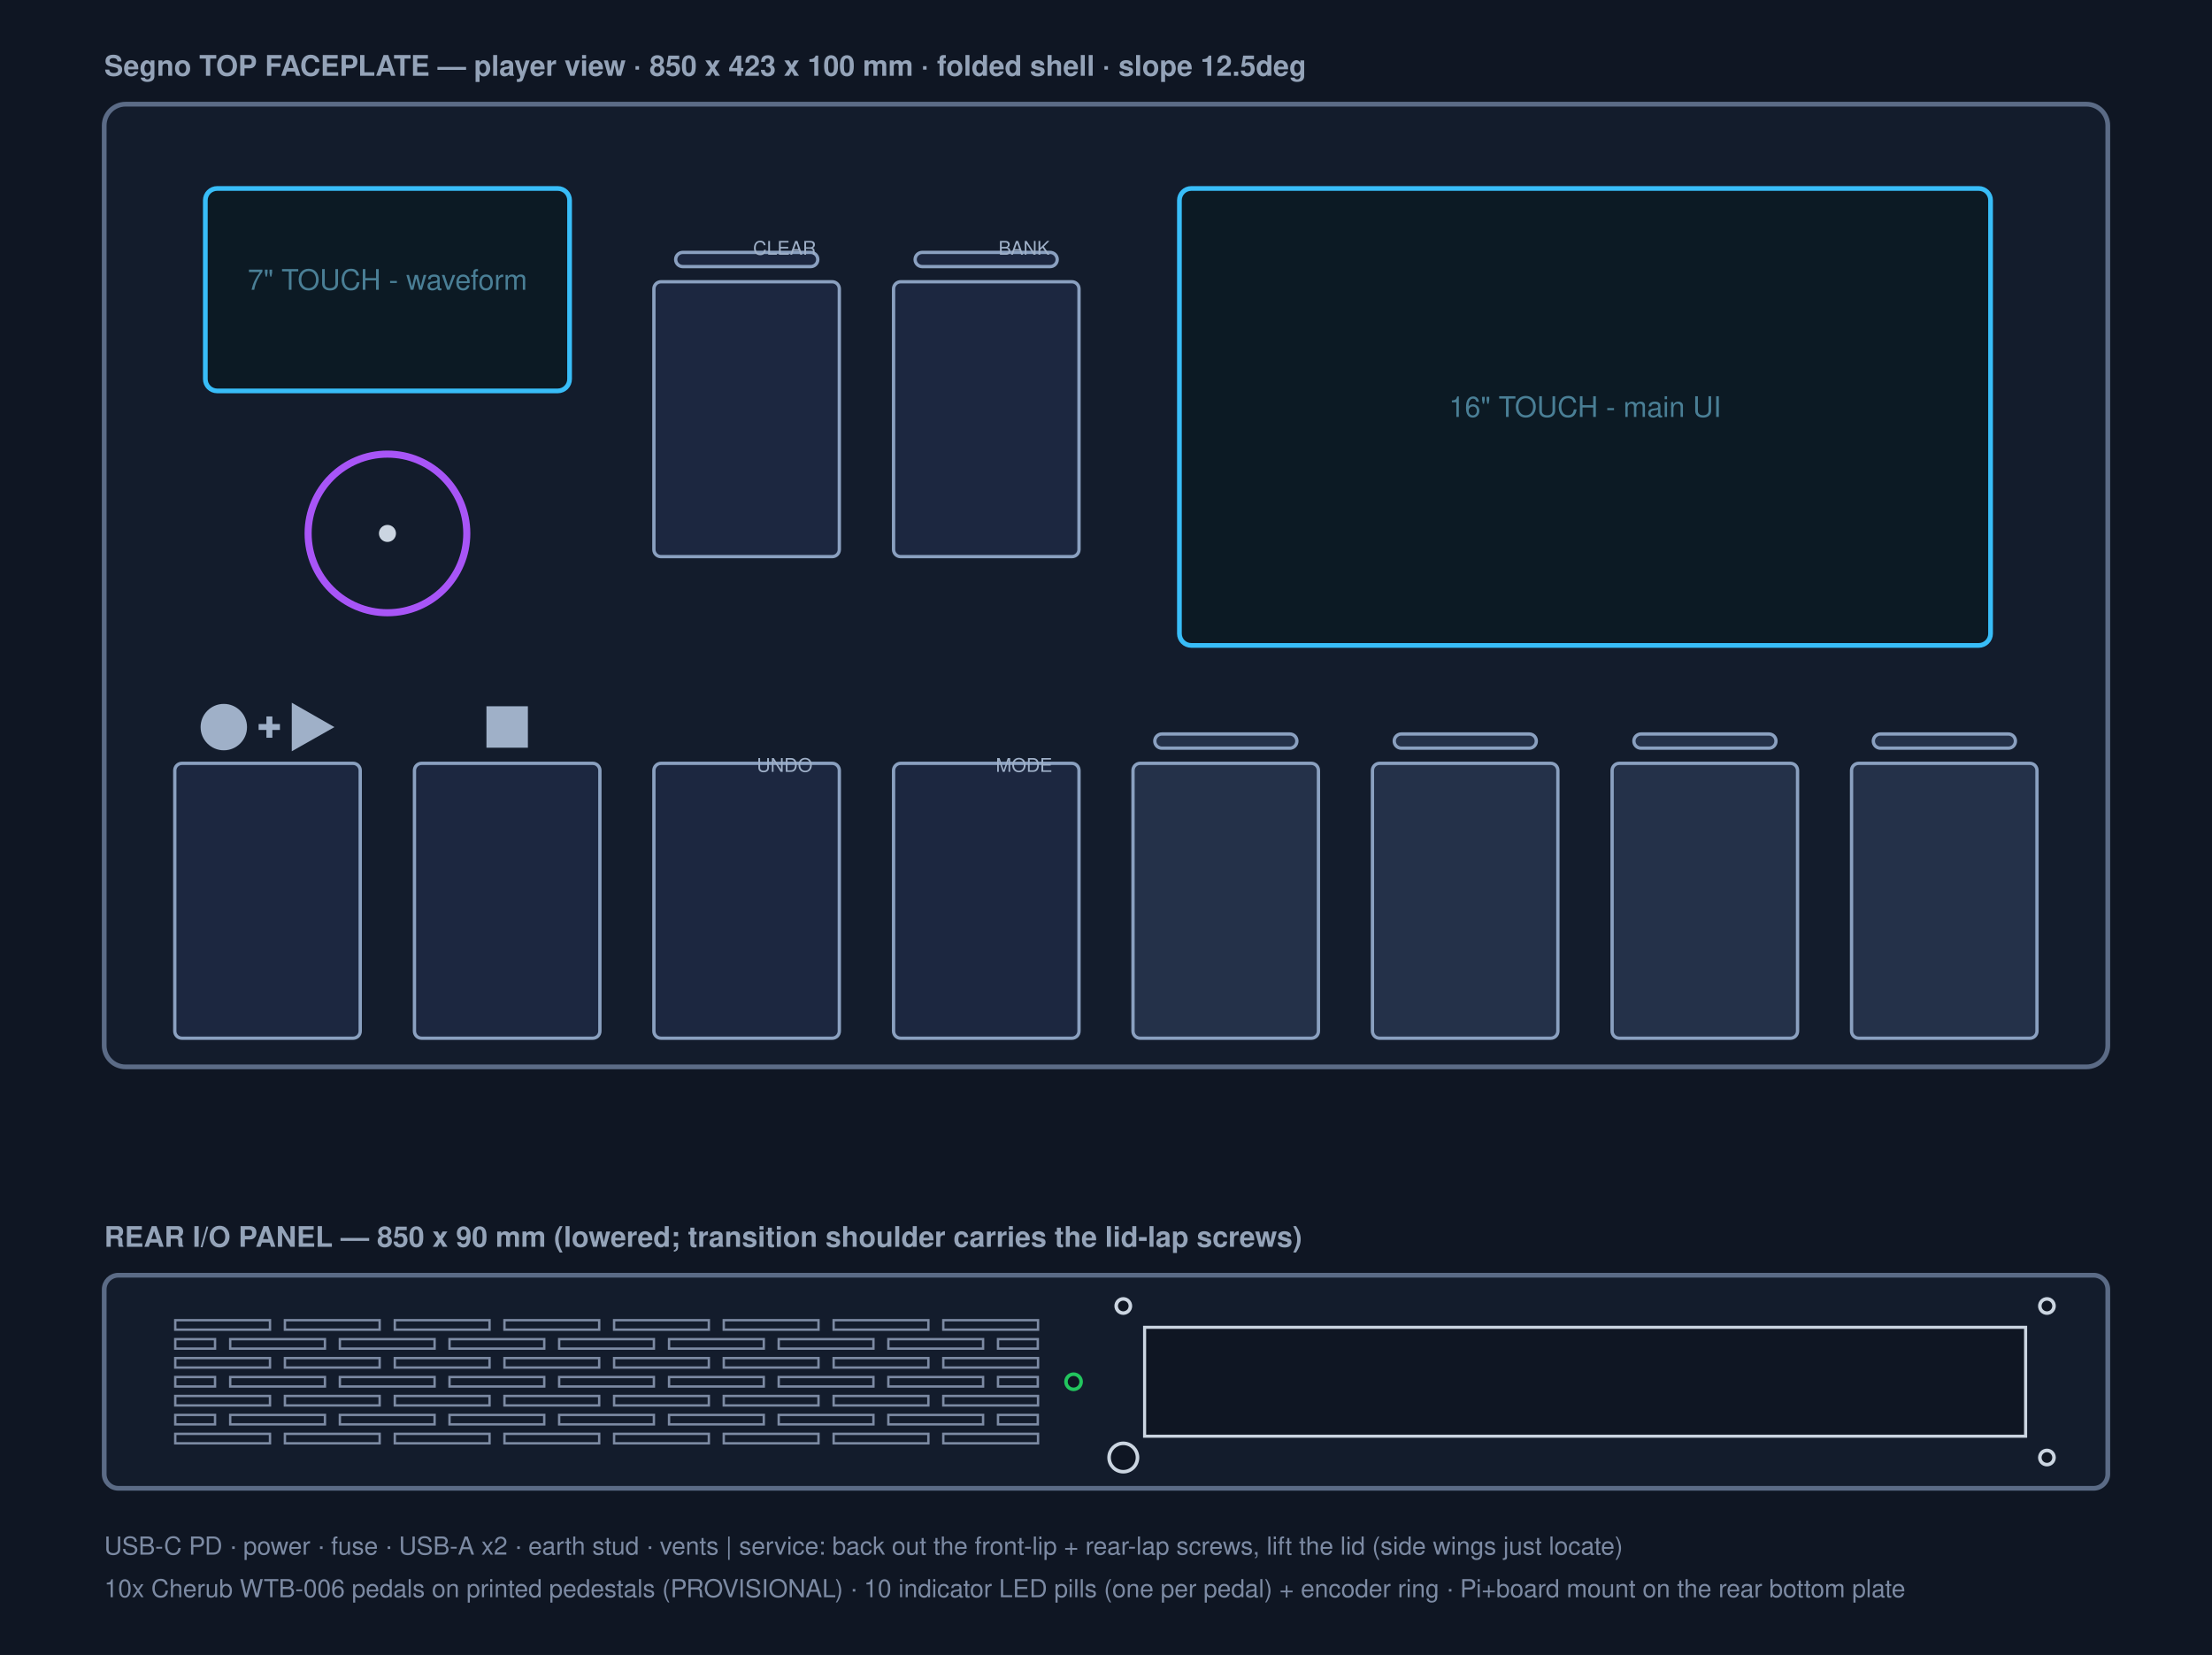
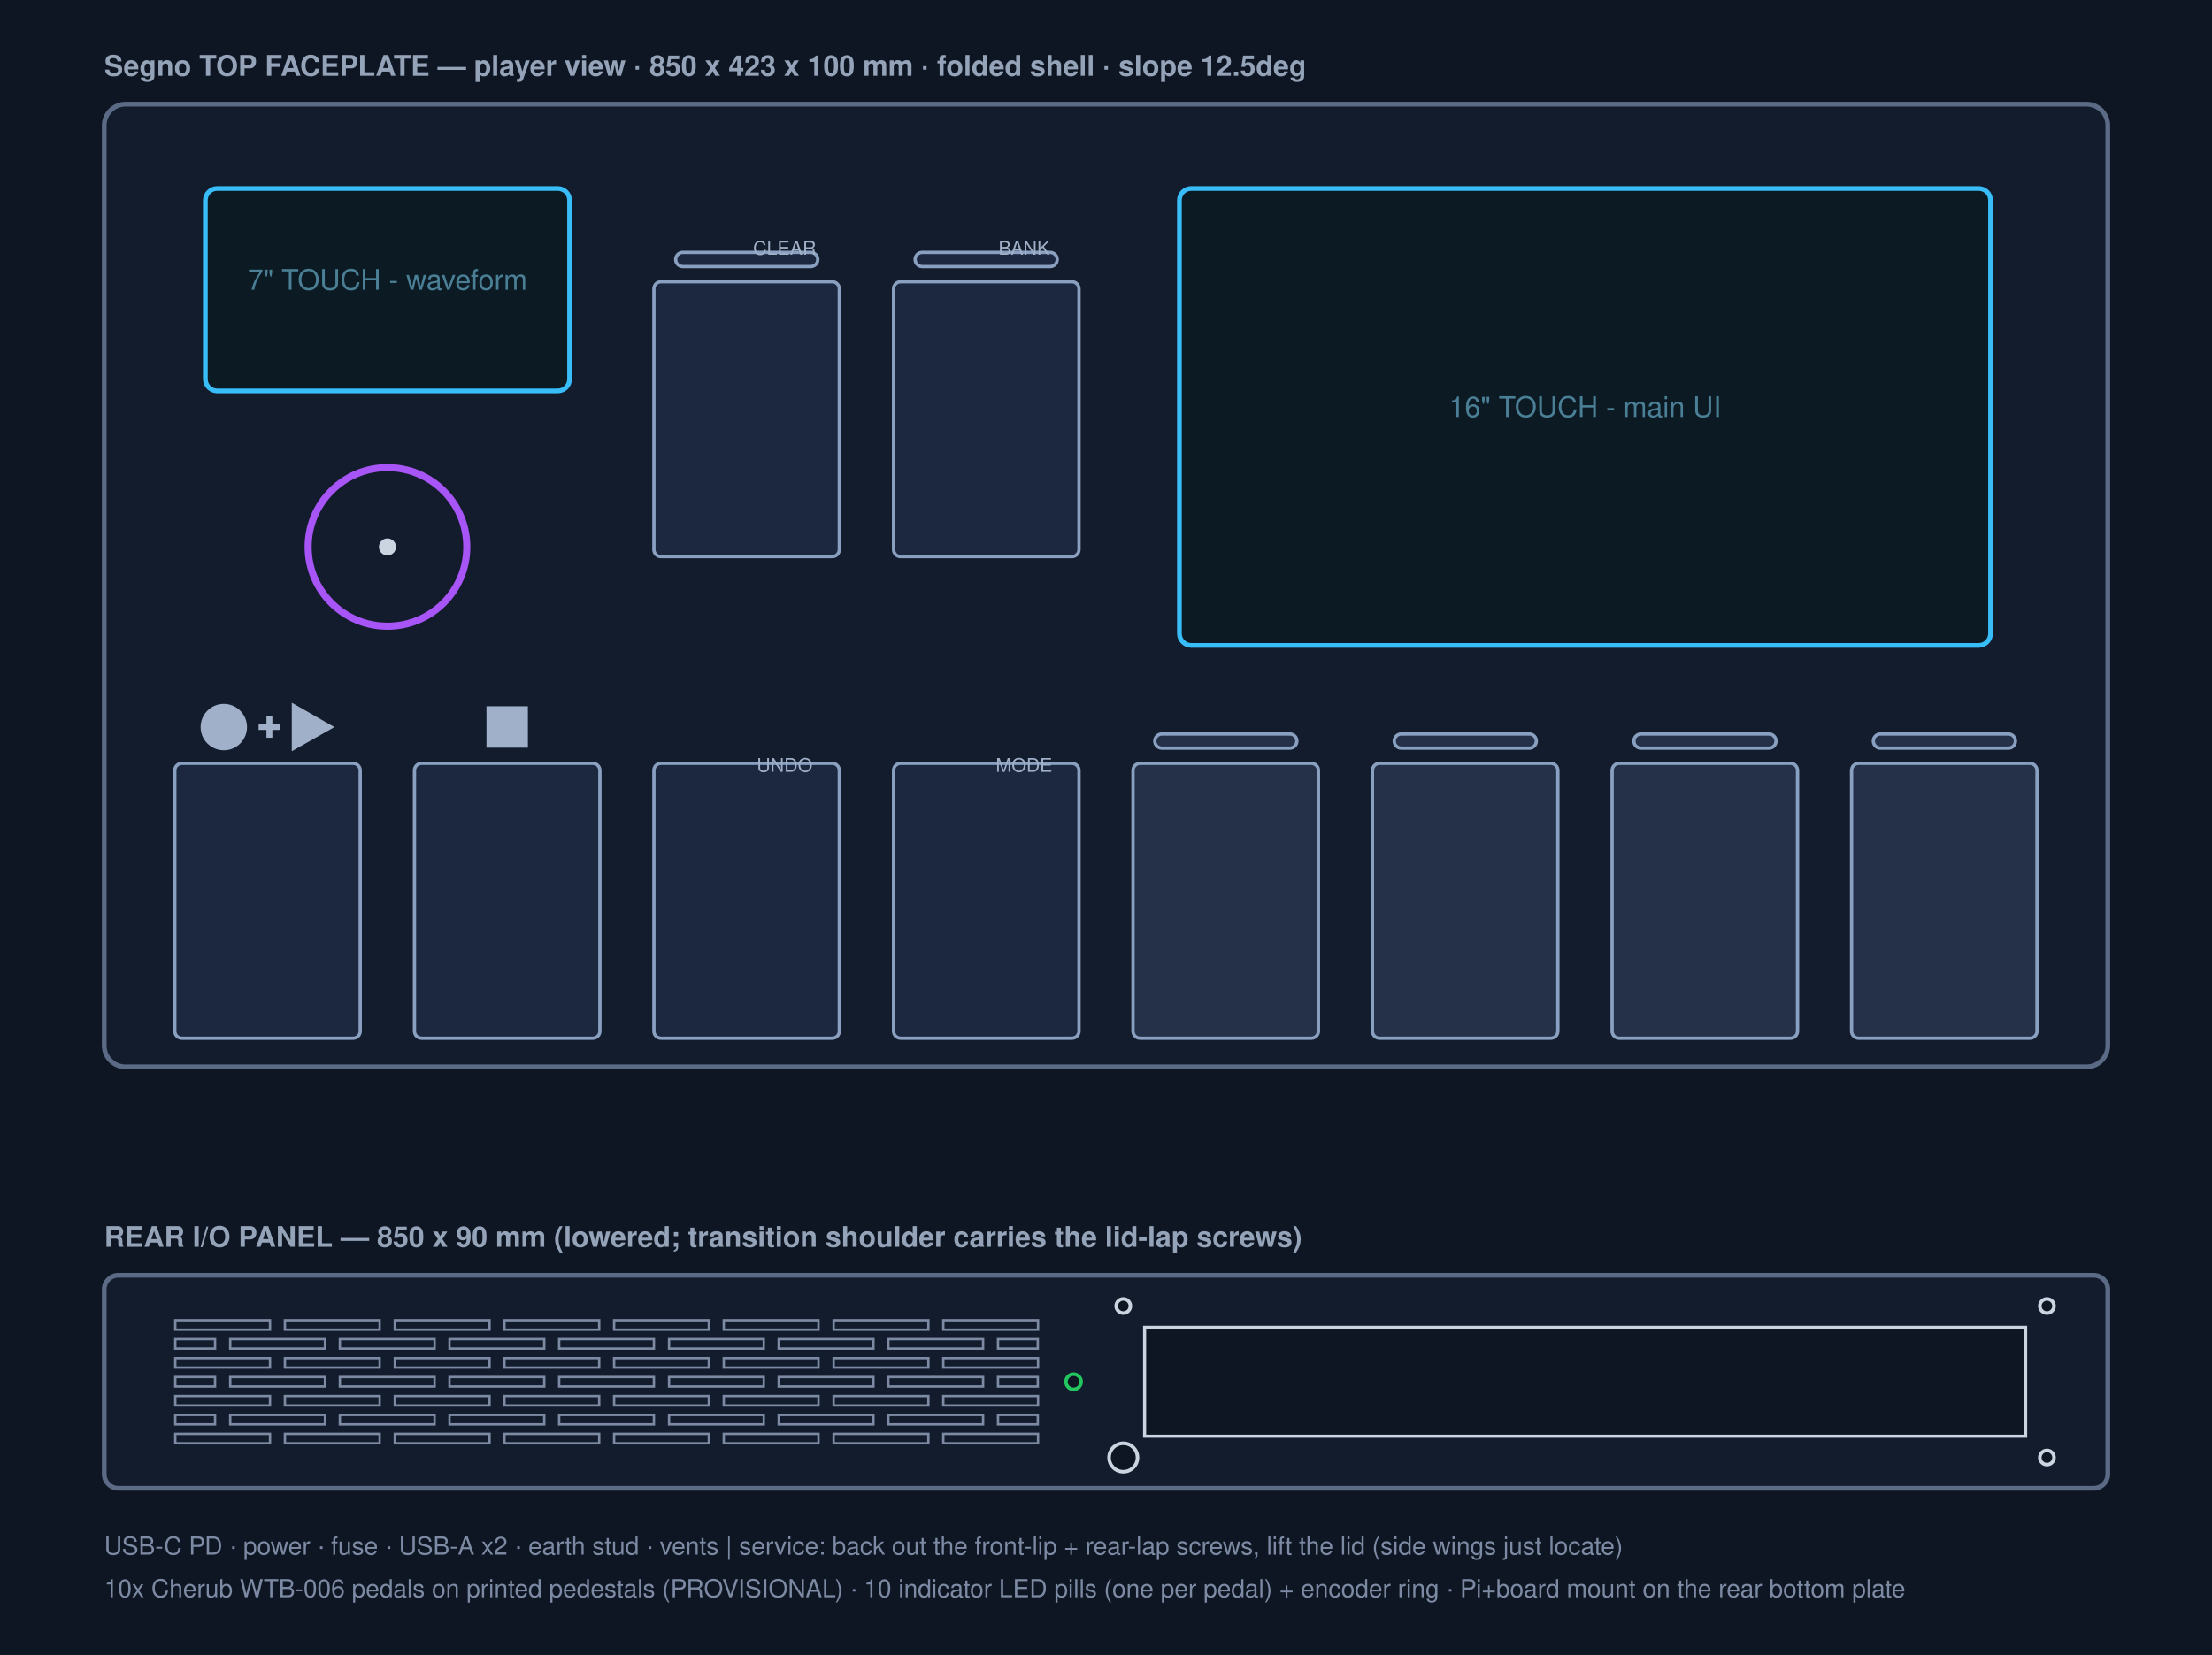
<svg xmlns="http://www.w3.org/2000/svg" viewBox="0 0 934 699" font-family="Helvetica,Arial,sans-serif">
  <rect width="934" height="699" fill="#0f1623" />
  <text x="44" y="32" fill="#94a3b8" font-size="12" font-weight="600">Segno TOP FACEPLATE — player view · 850 x 423 x 100 mm · folded shell · slope 12.5deg</text>
  <rect x="44" y="44" width="846.0" height="406.6" rx="9" fill="#131c2c" stroke="#5b6b86" stroke-width="2" />
  <rect x="73.8" y="322.4" width="78.3" height="116.1" rx="3" fill="#1c2740" stroke="#8aa0c0" stroke-width="1.4" />
  <rect x="175.0" y="322.4" width="78.3" height="116.1" rx="3" fill="#1c2740" stroke="#8aa0c0" stroke-width="1.4" />
  <rect x="276.1" y="322.4" width="78.3" height="116.1" rx="3" fill="#1c2740" stroke="#8aa0c0" stroke-width="1.4" />
  <rect x="377.3" y="322.4" width="78.3" height="116.1" rx="3" fill="#1c2740" stroke="#8aa0c0" stroke-width="1.4" />
  <rect x="478.4" y="322.4" width="78.3" height="116.1" rx="3" fill="#243149" stroke="#8aa0c0" stroke-width="1.4" />
  <rect x="579.5" y="322.4" width="78.3" height="116.1" rx="3" fill="#243149" stroke="#8aa0c0" stroke-width="1.4" />
  <rect x="680.7" y="322.4" width="78.3" height="116.1" rx="3" fill="#243149" stroke="#8aa0c0" stroke-width="1.4" />
  <rect x="781.8" y="322.4" width="78.3" height="116.1" rx="3" fill="#243149" stroke="#8aa0c0" stroke-width="1.4" />
  <rect x="276.1" y="119.0" width="78.3" height="116.1" rx="3" fill="#1c2740" stroke="#8aa0c0" stroke-width="1.4" />
  <rect x="377.3" y="119.0" width="78.3" height="116.1" rx="3" fill="#1c2740" stroke="#8aa0c0" stroke-width="1.4" />
  <rect x="487.6" y="310.0" width="60.0" height="6.0" rx="3" fill="#243149" stroke="#8aa0c0" stroke-width="1.4" />
  <rect x="588.7" y="310.0" width="60.0" height="6.0" rx="3" fill="#243149" stroke="#8aa0c0" stroke-width="1.4" />
  <rect x="689.9" y="310.0" width="60.0" height="6.0" rx="3" fill="#243149" stroke="#8aa0c0" stroke-width="1.4" />
  <rect x="791.0" y="310.0" width="60.0" height="6.0" rx="3" fill="#243149" stroke="#8aa0c0" stroke-width="1.4" />
  <rect x="285.3" y="106.6" width="60.0" height="6.0" rx="3" fill="#1c2740" stroke="#8aa0c0" stroke-width="1.4" />
  <rect x="386.4" y="106.6" width="60.0" height="6.0" rx="3" fill="#1c2740" stroke="#8aa0c0" stroke-width="1.4" />
  <rect x="86.7" y="79.6" width="153.8" height="85.5" rx="5" fill="#0c1a24" stroke="#38bdf8" stroke-width="2" />
  <text x="163.6" y="122.4" fill="#4a7f96" font-size="12" text-anchor="middle">7" TOUCH - waveform</text>
  <rect x="498.0" y="79.6" width="342.5" height="193.0" rx="5" fill="#0c1a24" stroke="#38bdf8" stroke-width="2" />
  <text x="669.3" y="176.1" fill="#4a7f96" font-size="12" text-anchor="middle">16" TOUCH - main UI</text>
-   <circle cx="163.6" cy="225.3" r="33.5" fill="none" stroke="#a855f7" stroke-width="3" />
-   <circle cx="163.6" cy="225.3" r="3.6" fill="#cbd5e1" />
+   <circle cx="163.6" cy="231.0" r="33.5" fill="none" stroke="#a855f7" stroke-width="3" />
+   <circle cx="163.6" cy="231.0" r="3.6" fill="#cbd5e1" />
  <circle cx="94.5" cy="307.1" r="9.8" fill="#9fb0c8" />
  <polygon points="112.5,311.6 115.0,311.6 115.0,308.3 118.2,308.3 118.2,305.8 115.0,305.8 115.0,302.6 112.5,302.6 112.5,305.8 109.2,305.8 109.2,308.3 112.5,308.3" fill="#9fb0c8" />
  <polygon points="123.2,317.3 123.2,296.8 141.2,307.1" fill="#9fb0c8" />
  <polygon points="205.4,315.8 222.9,315.8 222.9,298.3 205.4,298.3" fill="#9fb0c8" />
  <text x="331.3" y="326.0" fill="#9fb0c8" font-size="8" text-anchor="middle">UNDO</text>
  <text x="432.4" y="326.0" fill="#9fb0c8" font-size="8" text-anchor="middle">MODE</text>
  <text x="331.3" y="107.6" fill="#9fb0c8" font-size="8" text-anchor="middle">CLEAR</text>
  <text x="432.4" y="107.6" fill="#9fb0c8" font-size="8" text-anchor="middle">BANK</text>
  <text x="44" y="526.6" fill="#94a3b8" font-size="12" font-weight="600">REAR I/O PANEL — 850 x 90 mm (lowered; transition shoulder carries the lid-lap screws)</text>
  <rect x="44" y="538.6" width="846.0" height="90.0" rx="6" fill="#131c2c" stroke="#5b6b86" stroke-width="2" />
  <rect x="483.3" y="560.6" width="372.0" height="46.0" fill="#0f1623" stroke="#cbd5e1" stroke-width="1.3" />
  <circle cx="474.3" cy="615.6" r="3.0" fill="#0f1623" stroke="#cbd5e1" stroke-width="1.5" />
  <circle cx="474.3" cy="615.6" r="6.0" fill="#0f1623" stroke="#cbd5e1" stroke-width="1.5" />
  <circle cx="474.3" cy="551.6" r="3.0" fill="#0f1623" stroke="#cbd5e1" stroke-width="1.5" />
  <circle cx="864.3" cy="615.6" r="3.0" fill="#0f1623" stroke="#cbd5e1" stroke-width="1.5" />
  <circle cx="864.3" cy="551.6" r="3.0" fill="#0f1623" stroke="#cbd5e1" stroke-width="1.5" />
  <circle cx="453.3" cy="583.6" r="3.2" fill="#0f1623" stroke="#22c55e" stroke-width="1.5" />
  <rect x="74.0" y="605.6" width="40.0" height="4.0" fill="none" stroke="#7c8aa3" stroke-width="1" />
  <rect x="120.3" y="605.6" width="40.0" height="4.0" fill="none" stroke="#7c8aa3" stroke-width="1" />
  <rect x="166.7" y="605.6" width="40.0" height="4.0" fill="none" stroke="#7c8aa3" stroke-width="1" />
  <rect x="213.0" y="605.6" width="40.0" height="4.0" fill="none" stroke="#7c8aa3" stroke-width="1" />
  <rect x="259.3" y="605.6" width="40.0" height="4.0" fill="none" stroke="#7c8aa3" stroke-width="1" />
  <rect x="305.6" y="605.6" width="40.0" height="4.0" fill="none" stroke="#7c8aa3" stroke-width="1" />
  <rect x="352.0" y="605.6" width="40.0" height="4.0" fill="none" stroke="#7c8aa3" stroke-width="1" />
  <rect x="398.3" y="605.6" width="40.0" height="4.0" fill="none" stroke="#7c8aa3" stroke-width="1" />
  <rect x="74.0" y="597.6" width="16.8" height="4.0" fill="none" stroke="#7c8aa3" stroke-width="1" />
  <rect x="97.2" y="597.6" width="40.0" height="4.0" fill="none" stroke="#7c8aa3" stroke-width="1" />
  <rect x="143.5" y="597.6" width="40.0" height="4.0" fill="none" stroke="#7c8aa3" stroke-width="1" />
  <rect x="189.8" y="597.6" width="40.0" height="4.0" fill="none" stroke="#7c8aa3" stroke-width="1" />
  <rect x="236.1" y="597.6" width="40.0" height="4.0" fill="none" stroke="#7c8aa3" stroke-width="1" />
  <rect x="282.5" y="597.6" width="40.0" height="4.0" fill="none" stroke="#7c8aa3" stroke-width="1" />
  <rect x="328.8" y="597.6" width="40.0" height="4.0" fill="none" stroke="#7c8aa3" stroke-width="1" />
  <rect x="375.1" y="597.6" width="40.0" height="4.0" fill="none" stroke="#7c8aa3" stroke-width="1" />
  <rect x="421.4" y="597.6" width="16.8" height="4.0" fill="none" stroke="#7c8aa3" stroke-width="1" />
  <rect x="74.0" y="589.6" width="40.0" height="4.0" fill="none" stroke="#7c8aa3" stroke-width="1" />
  <rect x="120.3" y="589.6" width="40.0" height="4.0" fill="none" stroke="#7c8aa3" stroke-width="1" />
  <rect x="166.7" y="589.6" width="40.0" height="4.0" fill="none" stroke="#7c8aa3" stroke-width="1" />
  <rect x="213.0" y="589.6" width="40.0" height="4.0" fill="none" stroke="#7c8aa3" stroke-width="1" />
  <rect x="259.3" y="589.6" width="40.0" height="4.0" fill="none" stroke="#7c8aa3" stroke-width="1" />
  <rect x="305.6" y="589.6" width="40.0" height="4.0" fill="none" stroke="#7c8aa3" stroke-width="1" />
  <rect x="352.0" y="589.6" width="40.0" height="4.0" fill="none" stroke="#7c8aa3" stroke-width="1" />
  <rect x="398.3" y="589.6" width="40.0" height="4.0" fill="none" stroke="#7c8aa3" stroke-width="1" />
  <rect x="74.0" y="581.6" width="16.8" height="4.0" fill="none" stroke="#7c8aa3" stroke-width="1" />
  <rect x="97.2" y="581.6" width="40.0" height="4.0" fill="none" stroke="#7c8aa3" stroke-width="1" />
  <rect x="143.5" y="581.6" width="40.0" height="4.0" fill="none" stroke="#7c8aa3" stroke-width="1" />
  <rect x="189.8" y="581.6" width="40.0" height="4.0" fill="none" stroke="#7c8aa3" stroke-width="1" />
  <rect x="236.1" y="581.6" width="40.0" height="4.0" fill="none" stroke="#7c8aa3" stroke-width="1" />
  <rect x="282.5" y="581.6" width="40.0" height="4.0" fill="none" stroke="#7c8aa3" stroke-width="1" />
  <rect x="328.8" y="581.6" width="40.0" height="4.0" fill="none" stroke="#7c8aa3" stroke-width="1" />
  <rect x="375.1" y="581.6" width="40.0" height="4.0" fill="none" stroke="#7c8aa3" stroke-width="1" />
  <rect x="421.4" y="581.6" width="16.8" height="4.0" fill="none" stroke="#7c8aa3" stroke-width="1" />
  <rect x="74.0" y="573.6" width="40.0" height="4.0" fill="none" stroke="#7c8aa3" stroke-width="1" />
  <rect x="120.3" y="573.6" width="40.0" height="4.0" fill="none" stroke="#7c8aa3" stroke-width="1" />
  <rect x="166.7" y="573.6" width="40.0" height="4.0" fill="none" stroke="#7c8aa3" stroke-width="1" />
  <rect x="213.0" y="573.6" width="40.0" height="4.0" fill="none" stroke="#7c8aa3" stroke-width="1" />
  <rect x="259.3" y="573.6" width="40.0" height="4.0" fill="none" stroke="#7c8aa3" stroke-width="1" />
  <rect x="305.6" y="573.6" width="40.0" height="4.0" fill="none" stroke="#7c8aa3" stroke-width="1" />
  <rect x="352.0" y="573.6" width="40.0" height="4.0" fill="none" stroke="#7c8aa3" stroke-width="1" />
  <rect x="398.3" y="573.6" width="40.0" height="4.0" fill="none" stroke="#7c8aa3" stroke-width="1" />
  <rect x="74.0" y="565.6" width="16.8" height="4.0" fill="none" stroke="#7c8aa3" stroke-width="1" />
  <rect x="97.2" y="565.6" width="40.0" height="4.0" fill="none" stroke="#7c8aa3" stroke-width="1" />
  <rect x="143.5" y="565.6" width="40.0" height="4.0" fill="none" stroke="#7c8aa3" stroke-width="1" />
  <rect x="189.8" y="565.6" width="40.0" height="4.0" fill="none" stroke="#7c8aa3" stroke-width="1" />
  <rect x="236.1" y="565.6" width="40.0" height="4.0" fill="none" stroke="#7c8aa3" stroke-width="1" />
  <rect x="282.5" y="565.6" width="40.0" height="4.0" fill="none" stroke="#7c8aa3" stroke-width="1" />
  <rect x="328.8" y="565.6" width="40.0" height="4.0" fill="none" stroke="#7c8aa3" stroke-width="1" />
  <rect x="375.1" y="565.6" width="40.0" height="4.0" fill="none" stroke="#7c8aa3" stroke-width="1" />
  <rect x="421.4" y="565.6" width="16.8" height="4.0" fill="none" stroke="#7c8aa3" stroke-width="1" />
  <rect x="74.0" y="557.6" width="40.0" height="4.0" fill="none" stroke="#7c8aa3" stroke-width="1" />
  <rect x="120.3" y="557.6" width="40.0" height="4.0" fill="none" stroke="#7c8aa3" stroke-width="1" />
  <rect x="166.7" y="557.6" width="40.0" height="4.0" fill="none" stroke="#7c8aa3" stroke-width="1" />
  <rect x="213.0" y="557.6" width="40.0" height="4.0" fill="none" stroke="#7c8aa3" stroke-width="1" />
  <rect x="259.3" y="557.6" width="40.0" height="4.0" fill="none" stroke="#7c8aa3" stroke-width="1" />
  <rect x="305.6" y="557.6" width="40.0" height="4.0" fill="none" stroke="#7c8aa3" stroke-width="1" />
  <rect x="352.0" y="557.6" width="40.0" height="4.0" fill="none" stroke="#7c8aa3" stroke-width="1" />
  <rect x="398.3" y="557.6" width="40.0" height="4.0" fill="none" stroke="#7c8aa3" stroke-width="1" />
  <text x="44" y="656.6" fill="#7c8aa3" font-size="10.5">USB-C PD · power · fuse · USB-A x2 · earth stud · vents   |   service: back out the front-lip + rear-lap screws, lift the lid (side wings just locate)</text>
  <text x="44" y="674.6" fill="#7c8aa3" font-size="10.5">10x Cherub WTB-006 pedals on printed pedestals (PROVISIONAL) · 10 indicator LED pills (one per pedal) + encoder ring · Pi+board mount on the rear bottom plate</text>
</svg>
